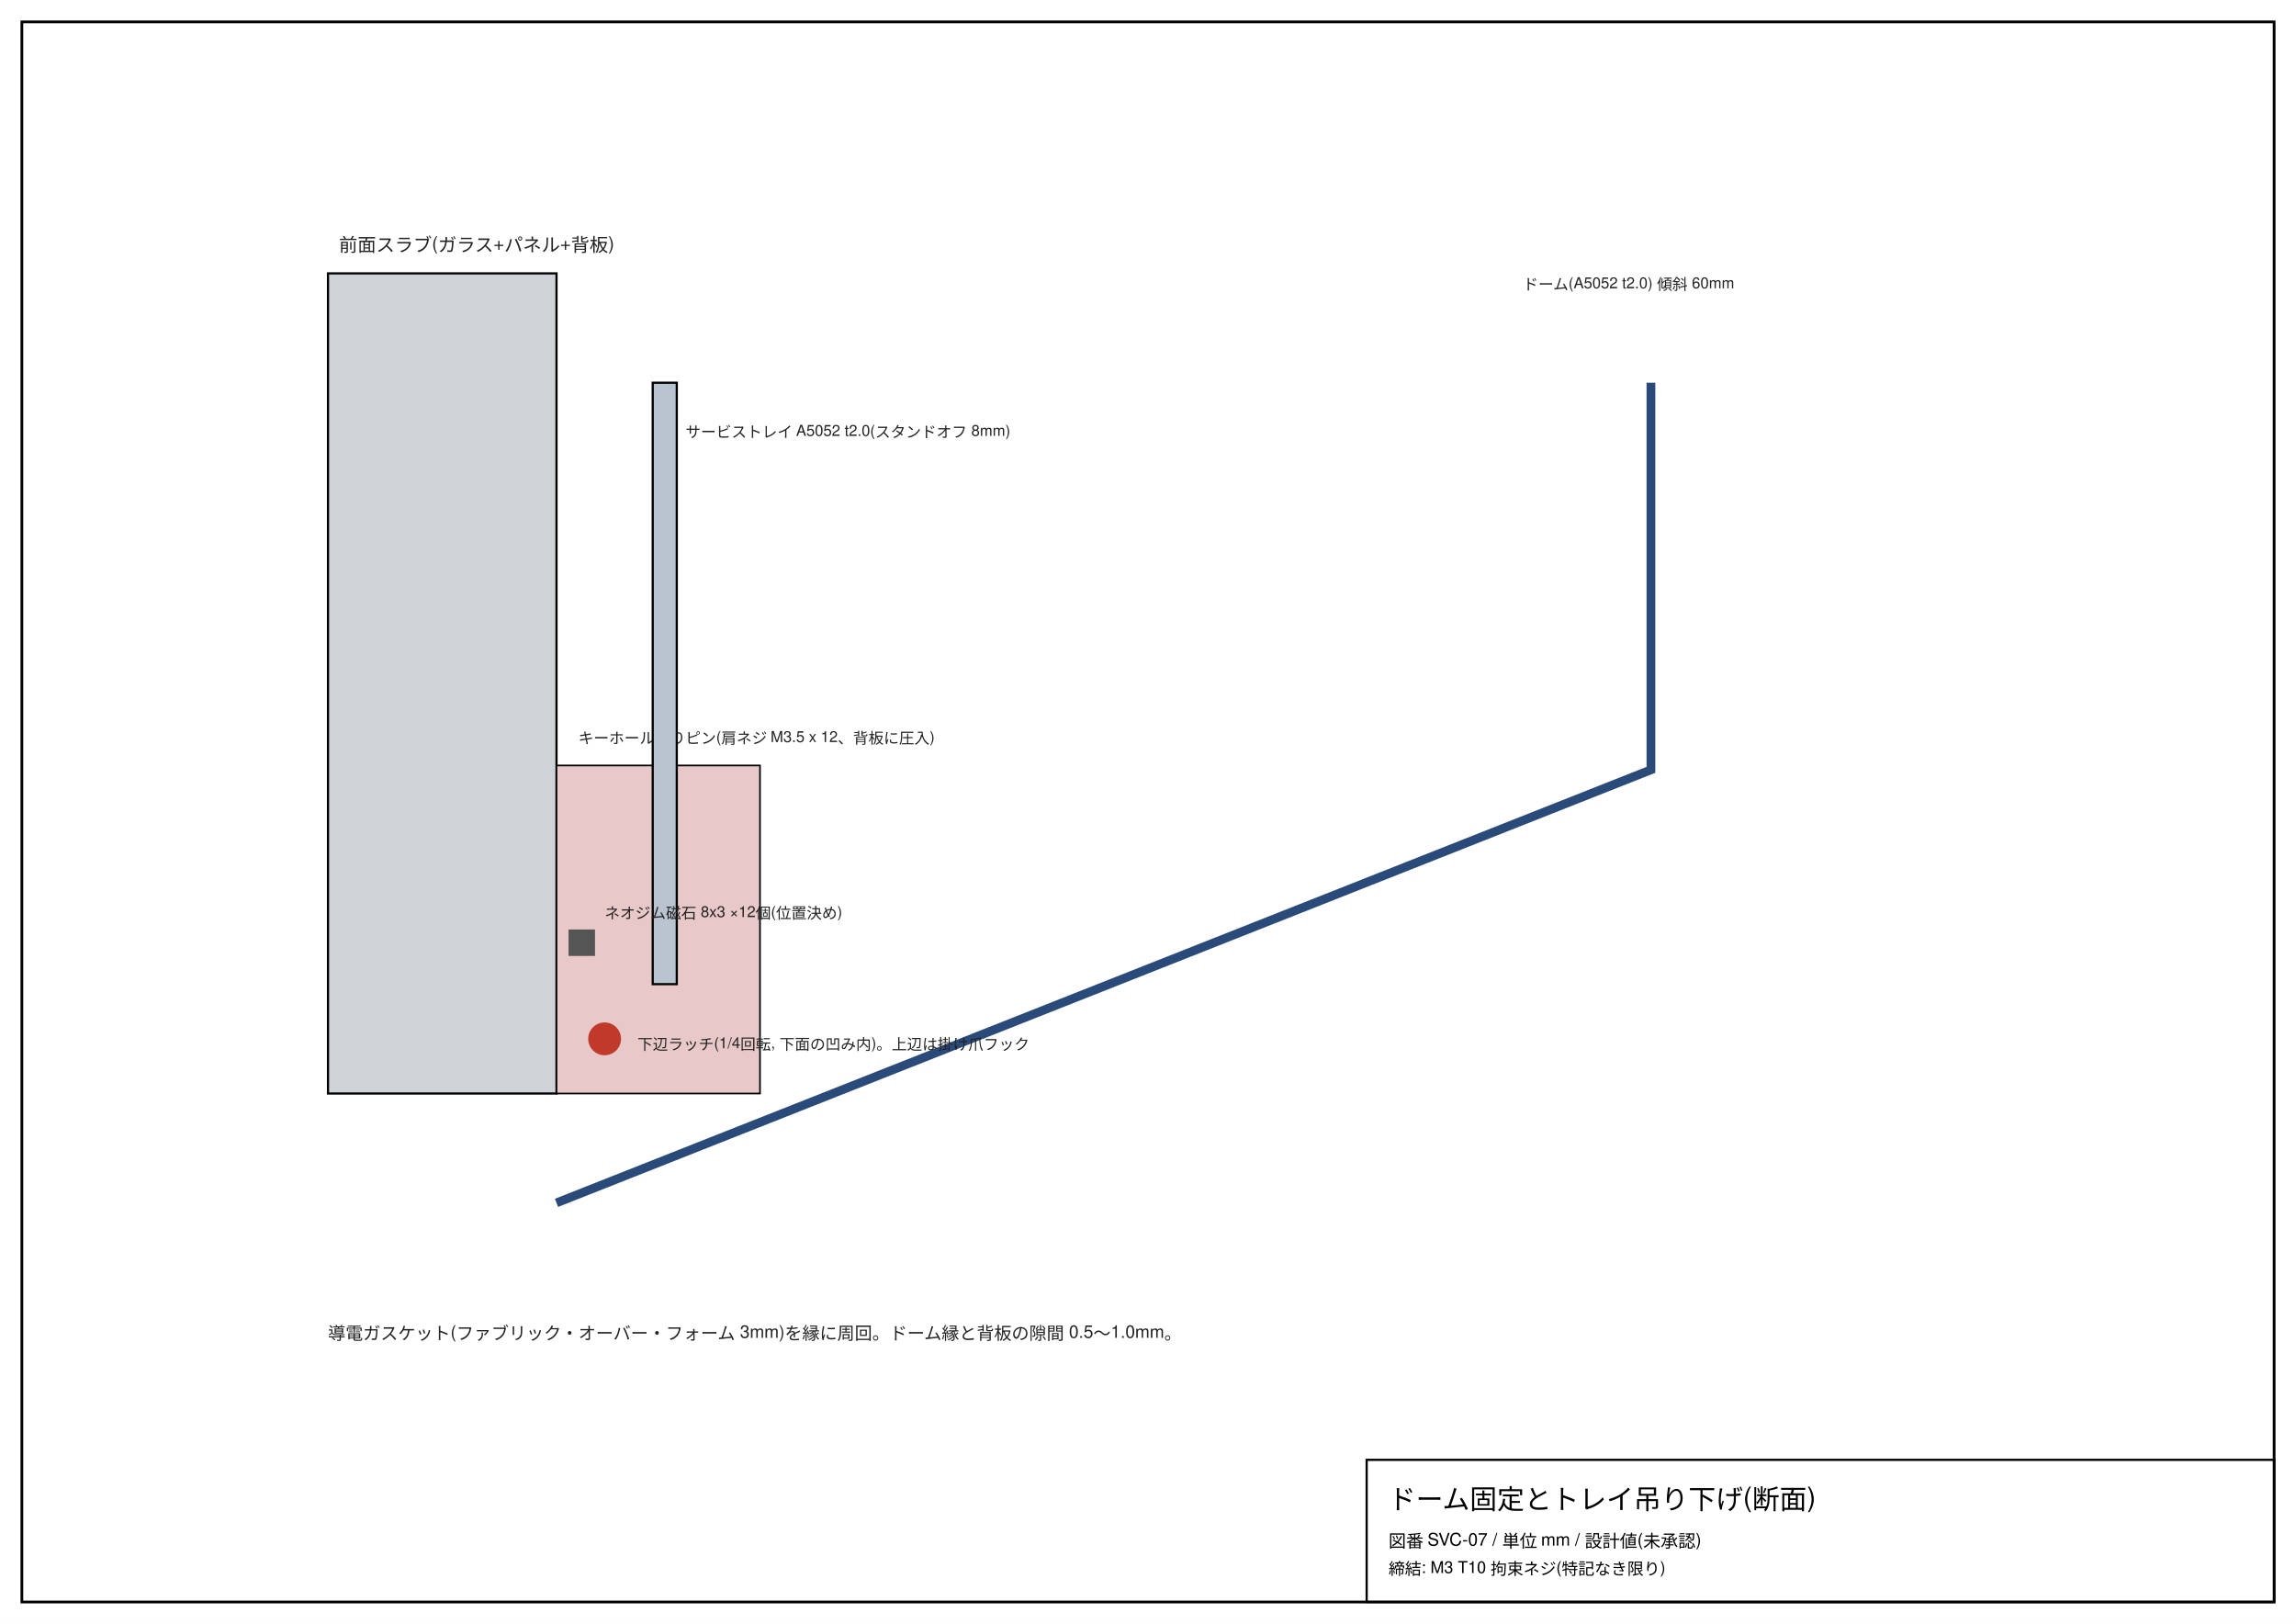
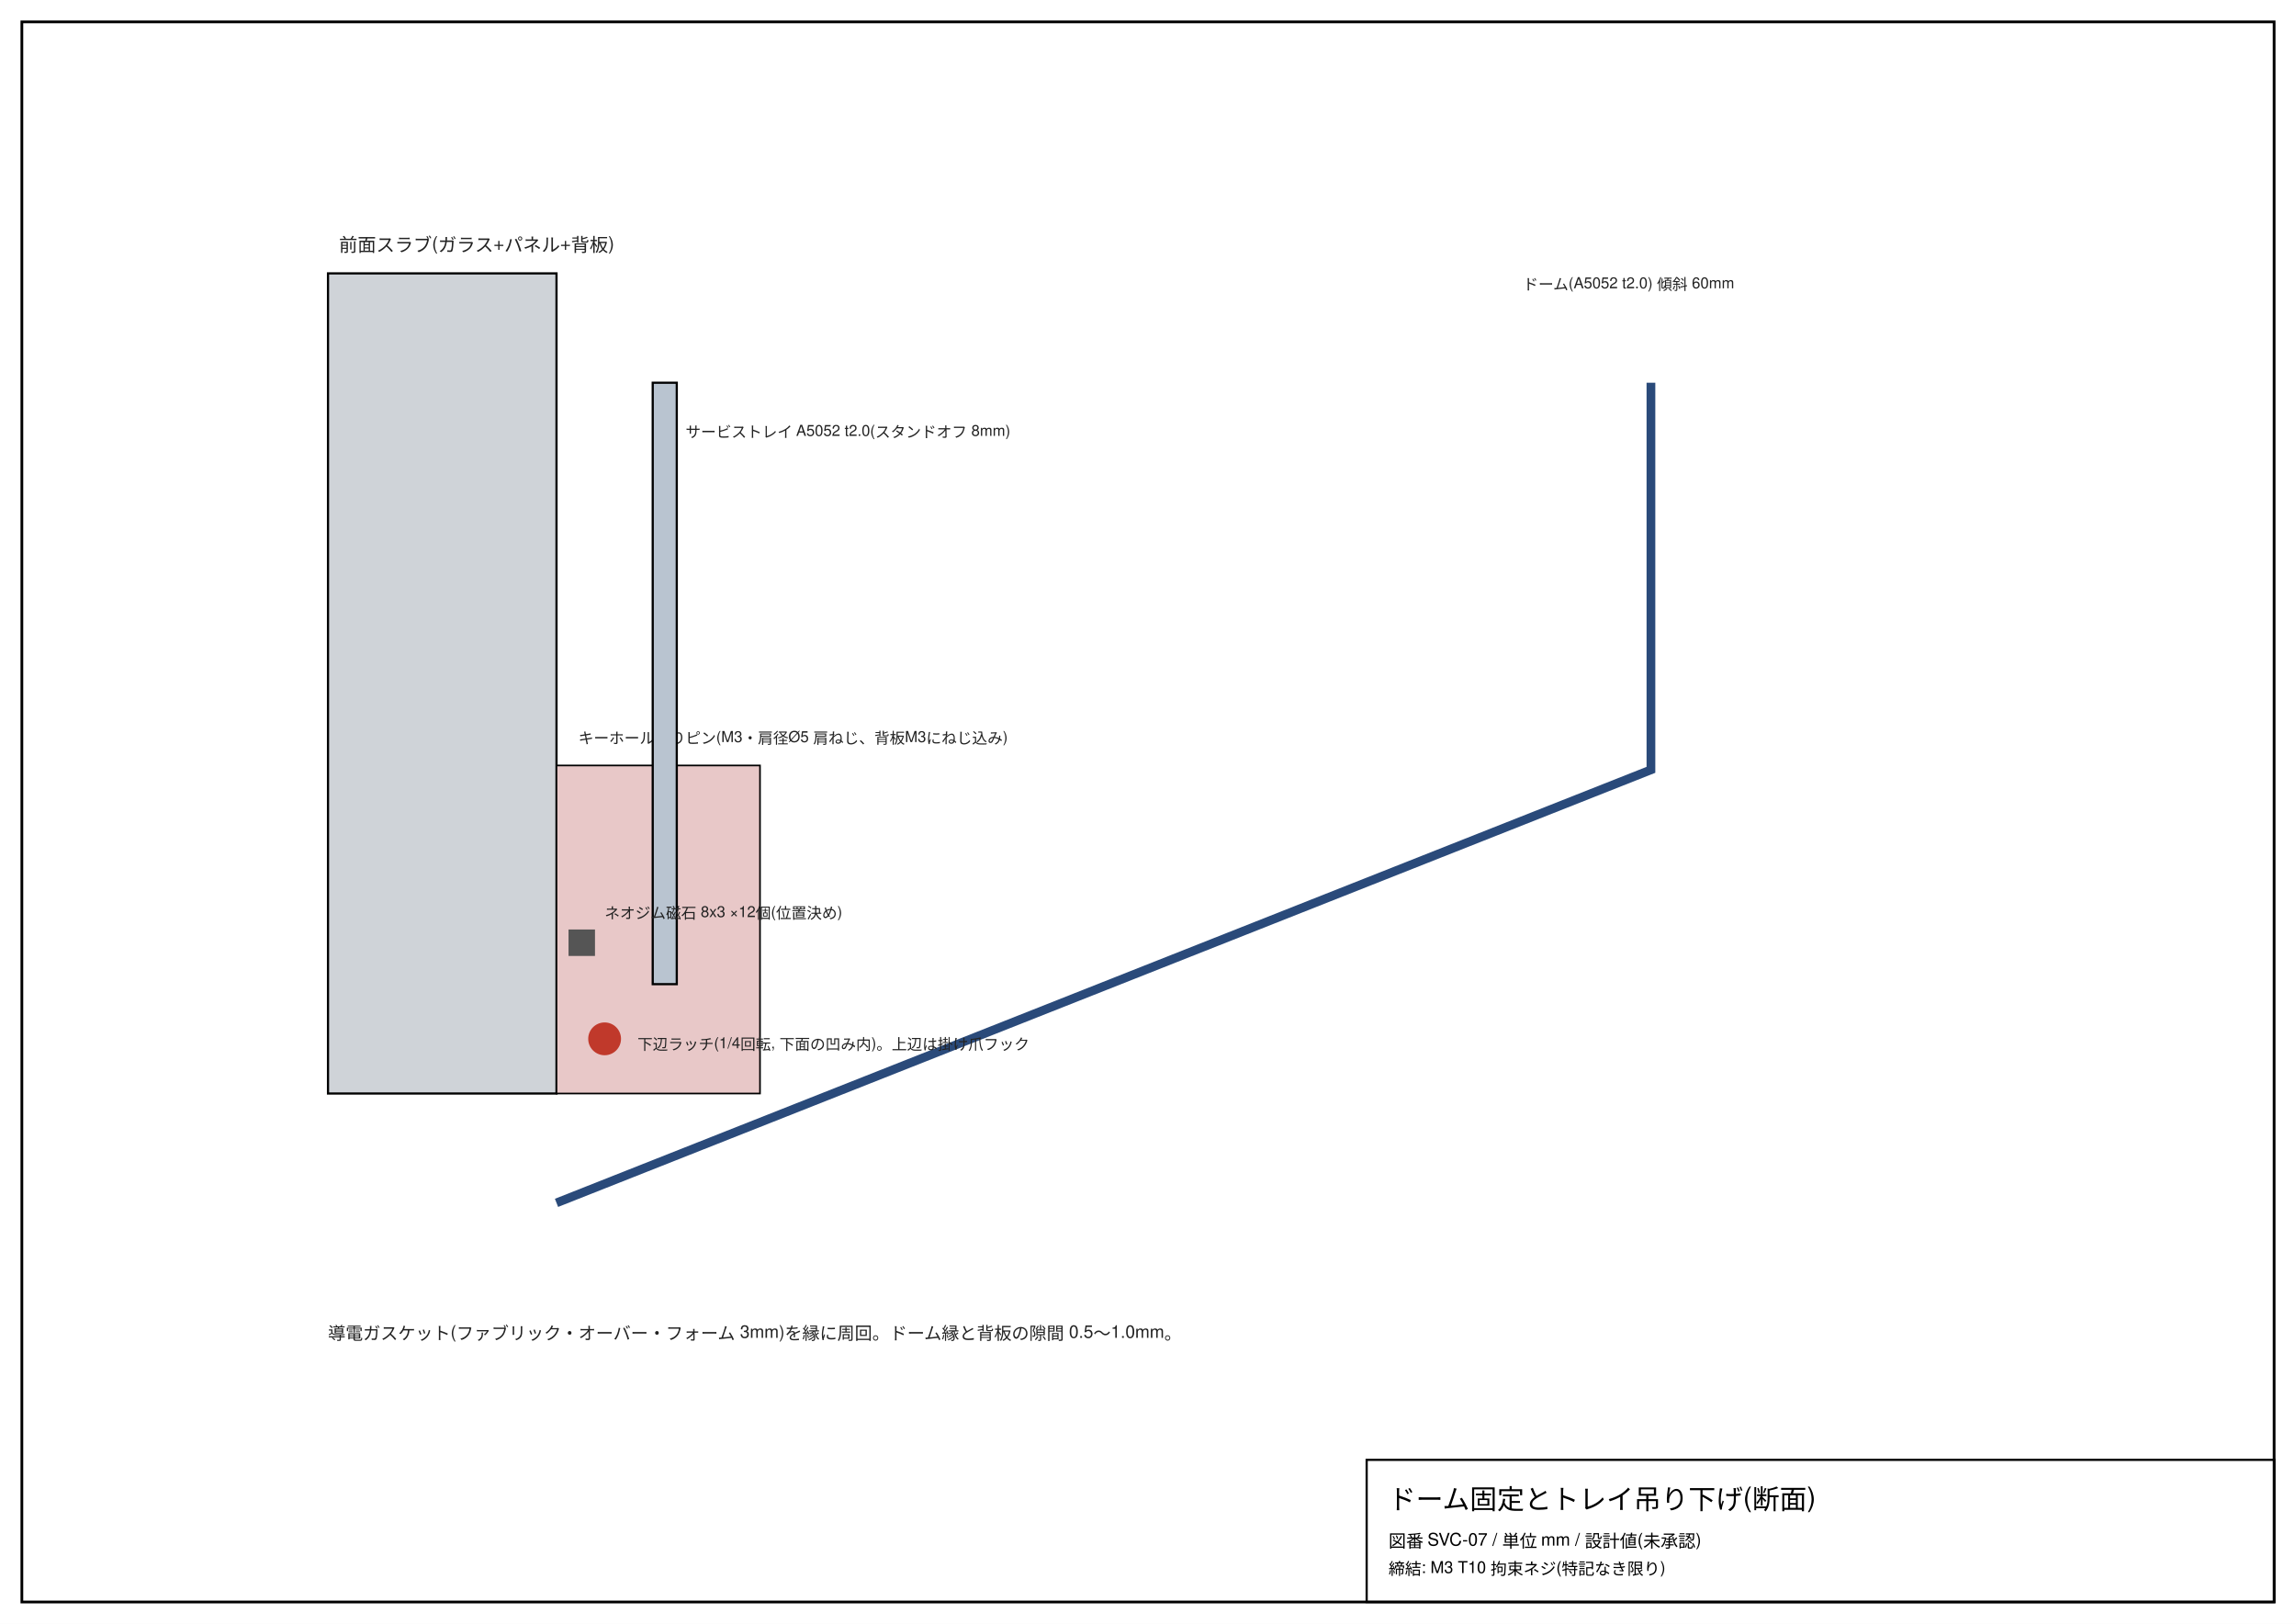
<svg xmlns="http://www.w3.org/2000/svg" viewBox="0 0 420 297" font-family="Helvetica,Arial,sans-serif">
  <rect width="100%" height="100%" fill="#fff" />
  <rect x="4" y="4" width="412" height="289" fill="none" stroke="#000" stroke-width="0.5" />
  <rect x="250" y="267" width="166" height="26" fill="none" stroke="#000" stroke-width="0.4" />
  <text x="254" y="276" font-size="5">ドーム固定とトレイ吊り下げ(断面)</text>
  <text x="254" y="283" font-size="3.2">図番 SVC-07 / 単位 mm / 設計値(未承認)</text>
  <text x="254" y="288" font-size="3">締結: M3 T10 拘束ネジ(特記なき限り)</text>
  <rect x="60" y="50" width="41.8" height="150" fill="#cfd3d8" stroke="#000" stroke-width=".4" />
  <text x="62" y="46" font-size="3.4" text-anchor="start" fill="#222">前面スラブ(ガラス+パネル+背板)</text>
  <rect x="101.8" y="140" width="37.224" height="60" fill="#e8c8c8" stroke="#000" stroke-width=".3" />
-   <text x="105.8" y="136" font-size="2.8" text-anchor="start" fill="#222">キーホール吊りピン(肩ネジ M3.5 x 12、背板に圧入)</text>
+   <text x="105.8" y="136" font-size="2.8" text-anchor="start" fill="#222">キーホール吊りピン(M3・肩径Ø5 肩ねじ、背板M3にねじ込み)</text>
  <rect x="119.4" y="70" width="4.4" height="110" fill="#b9c4d0" stroke="#000" stroke-width=".4" />
  <text x="125.4" y="80" font-size="2.8" text-anchor="start" fill="#222">サービストレイ A5052 t2.0(スタンドオフ 8mm)</text>
  <path d="M101.8 220 L302.0 140.8 L302.0 70" fill="none" stroke="#2a4a7a" stroke-width="1.6" />
  <text x="278.6" y="53" font-size="2.8" text-anchor="start" fill="#222">ドーム(A5052 t2.0) 傾斜 60mm</text>
  <circle cx="110.6" cy="190" r="3" fill="#c0392b" />
  <text x="116.6" y="192" font-size="2.8" text-anchor="start" fill="#222">下辺ラッチ(1/4回転, 下面の凹み内)。上辺は掛け爪フック</text>
  <rect x="104.0" y="170" width="4.84" height="4.84" fill="#555" />
  <text x="110.6" y="168" font-size="2.8" text-anchor="start" fill="#222">ネオジム磁石 8x3 ×12個(位置決め)</text>
  <text x="60" y="245" font-size="3.2" text-anchor="start" fill="#222">導電ガスケット(ファブリック・オーバー・フォーム 3mm)を縁に周回。ドーム縁と背板の隙間 0.5〜1.0mm。</text>
</svg>
